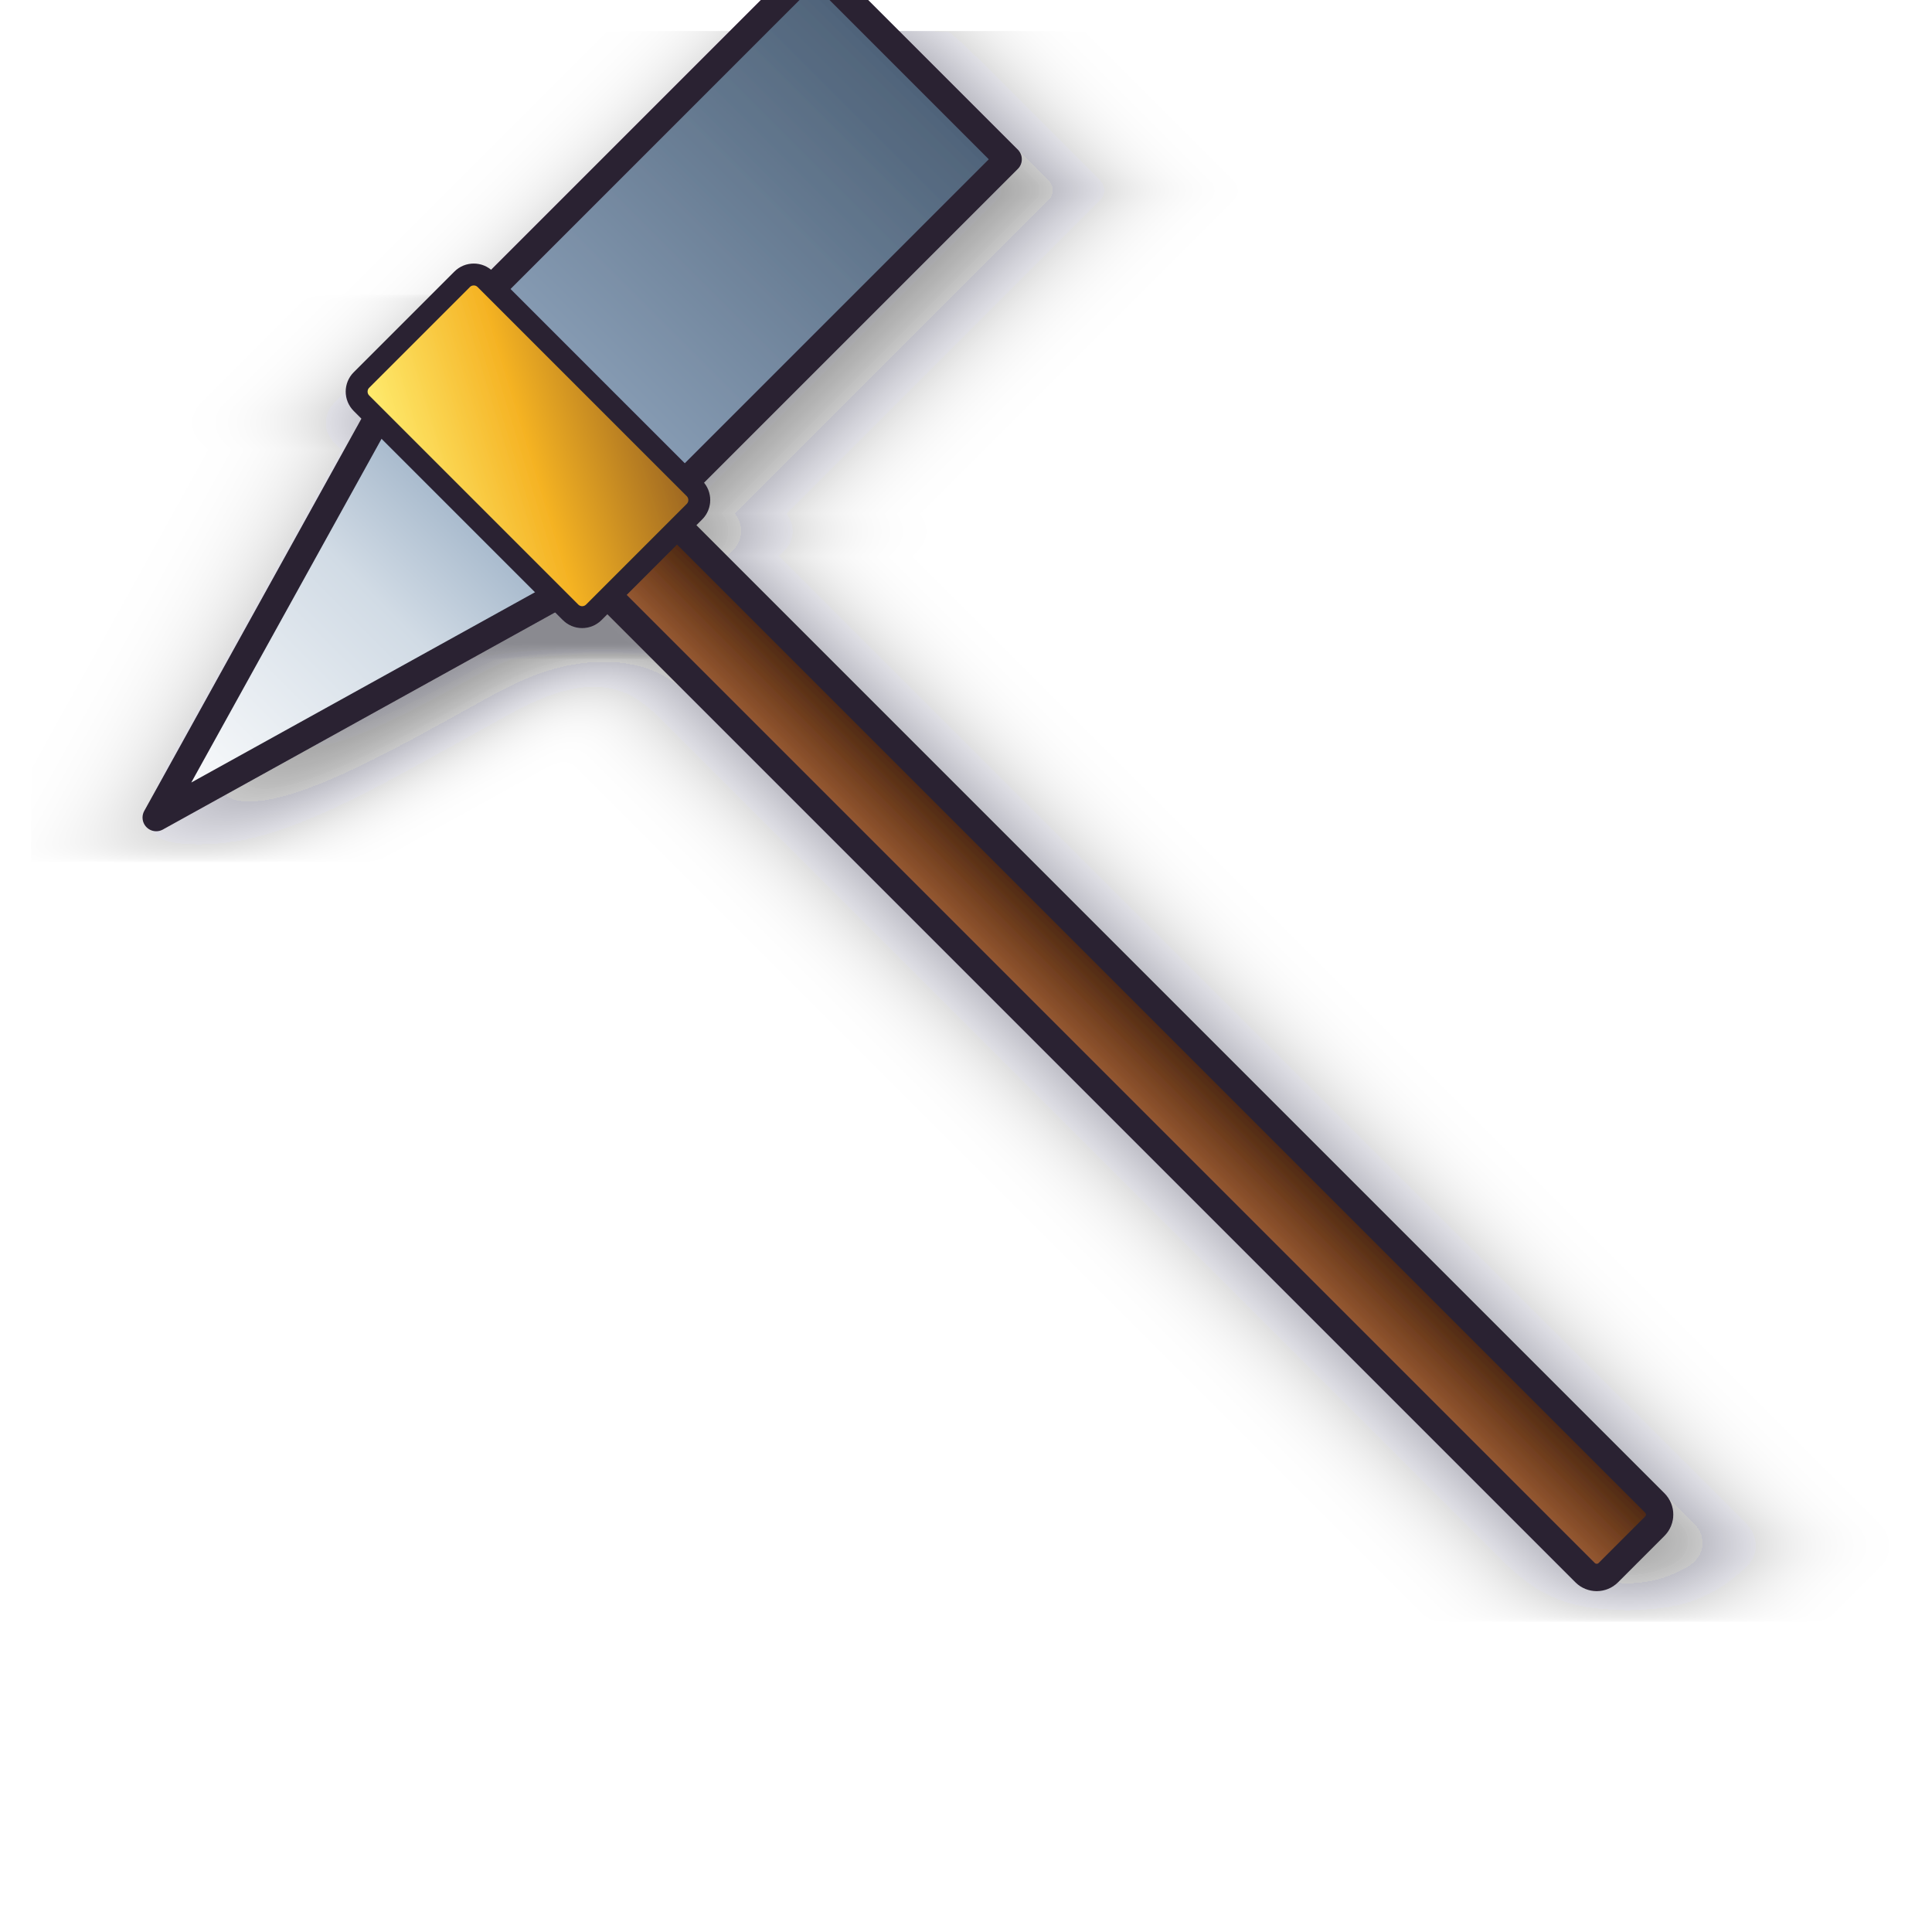
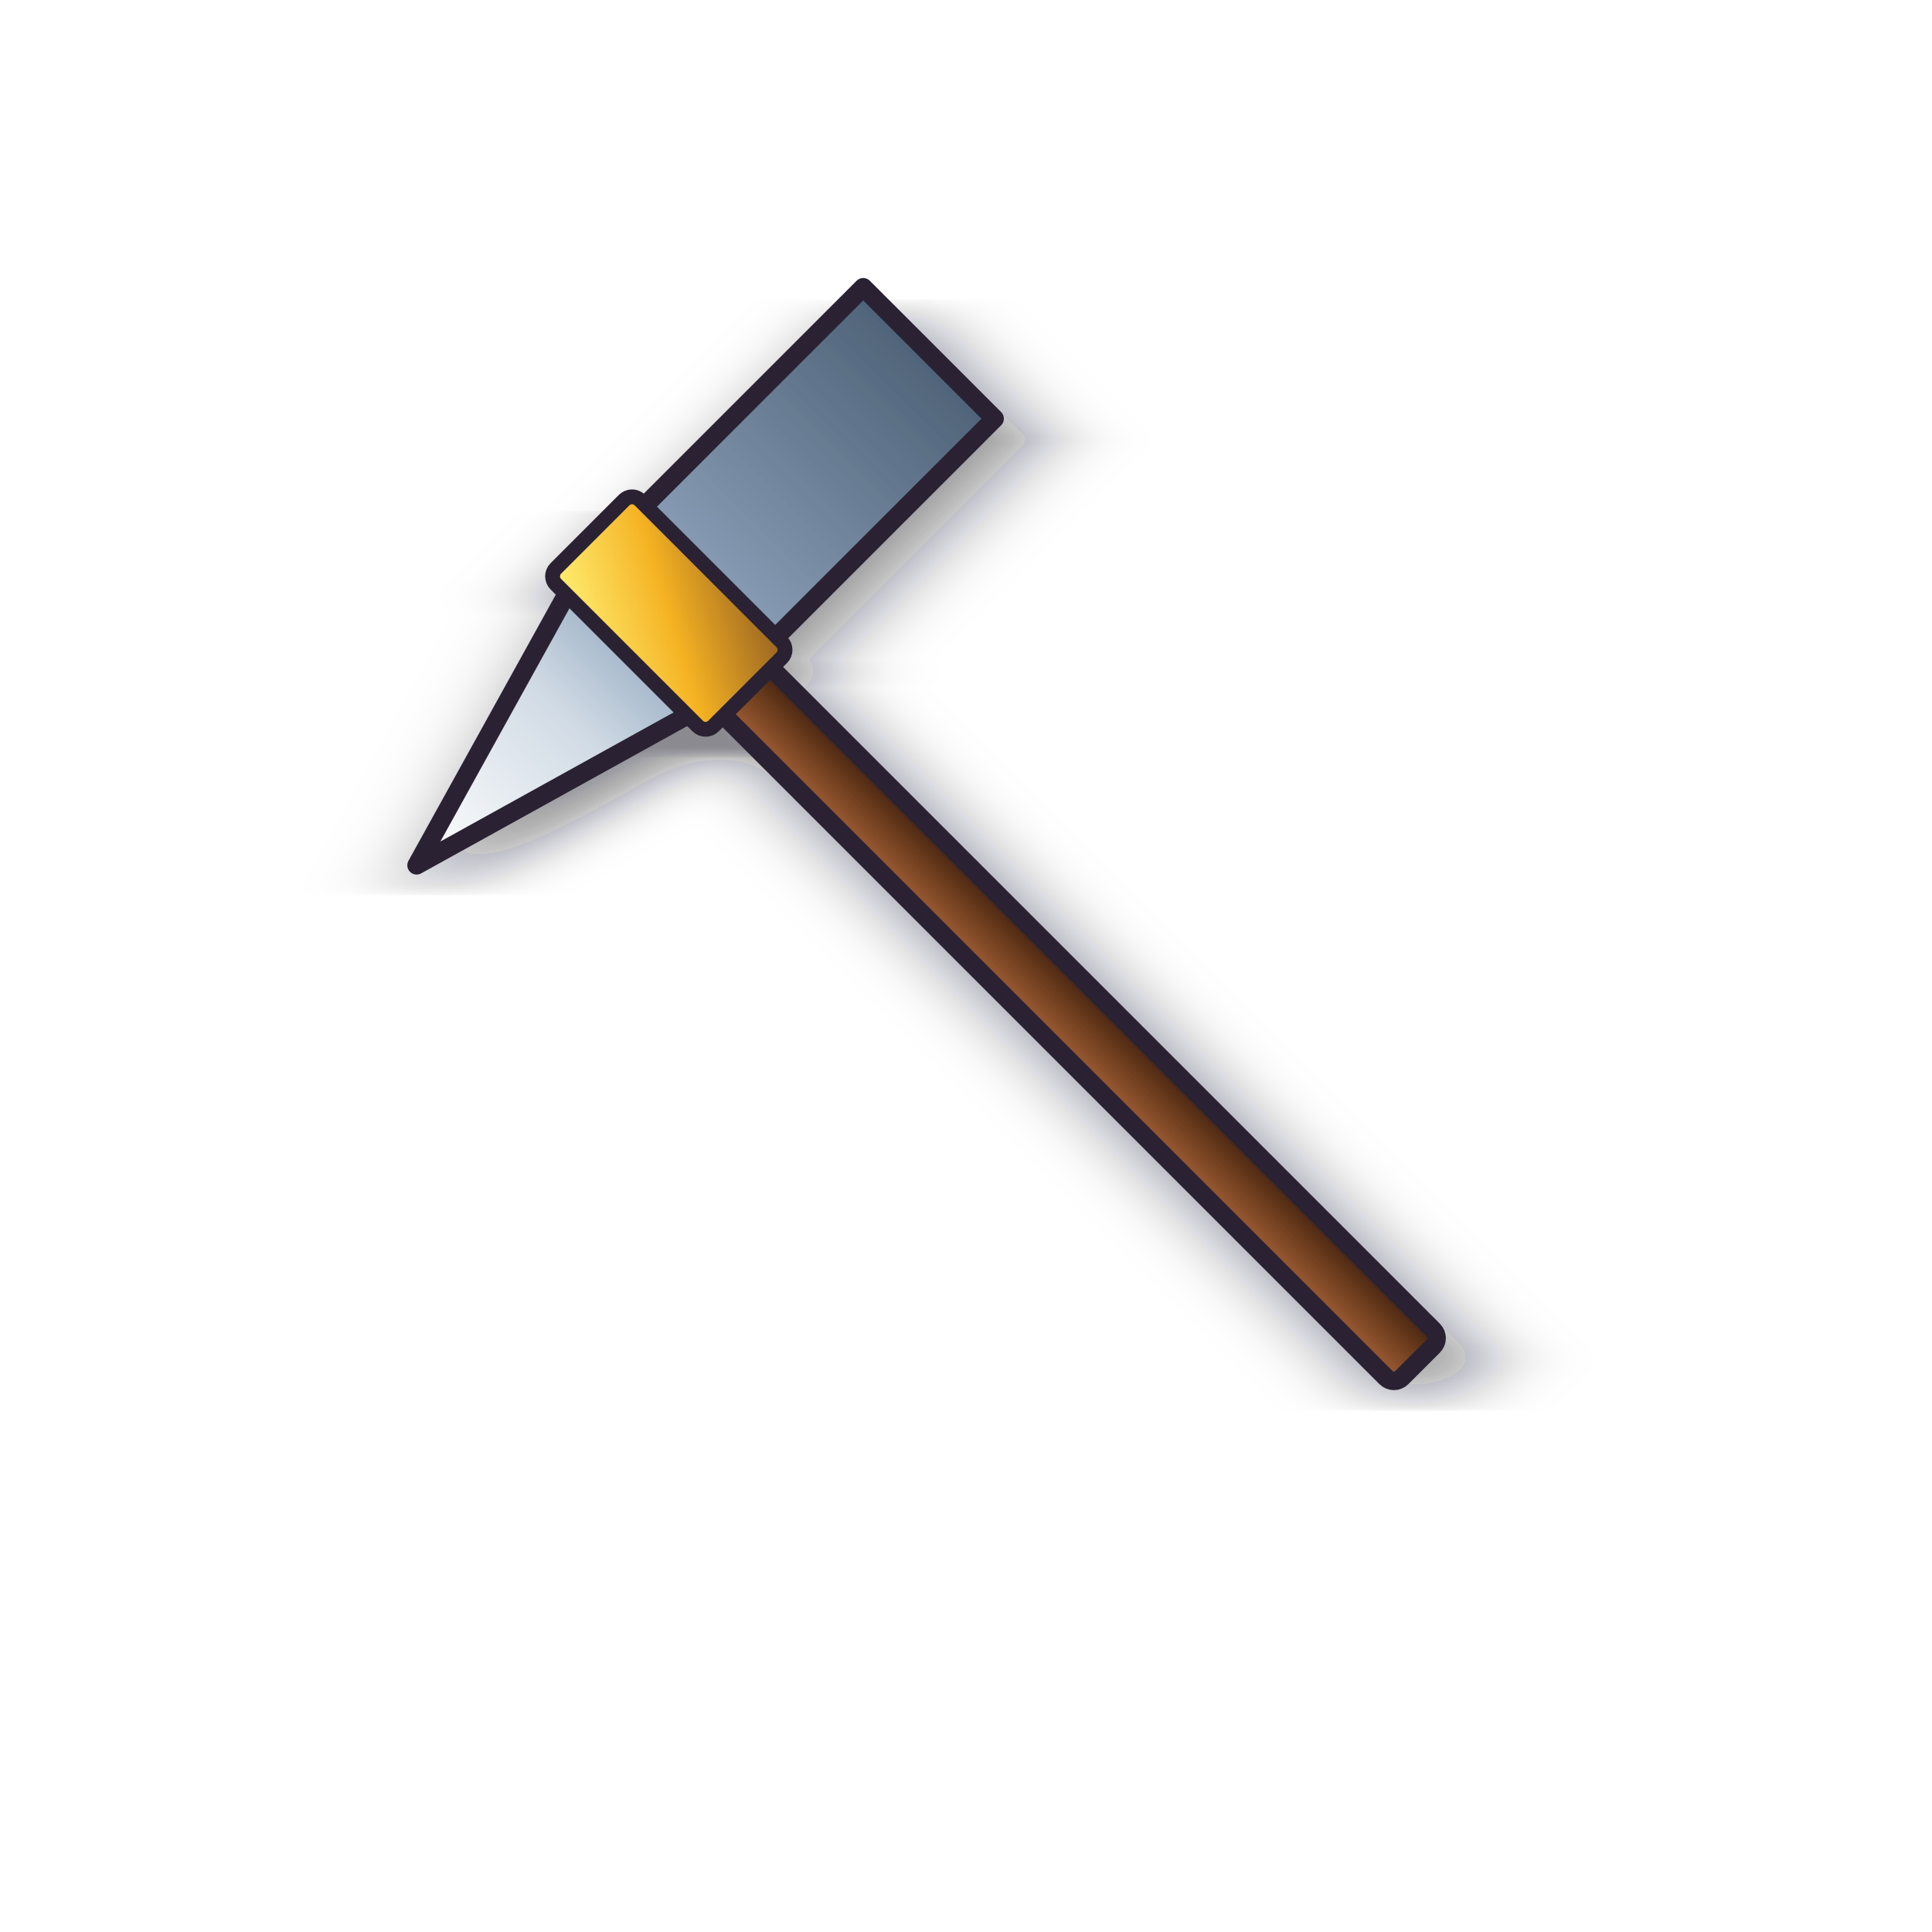
- <svg xmlns="http://www.w3.org/2000/svg" viewBox="81.1 96.1 352.8 352.8" width="100%" height="100%">
+ <svg xmlns="http://www.w3.org/2000/svg" viewBox="-2.5 12.5 520 520" data-ink="315" width="100%" height="100%">
  <defs>
    <filter id="warhammer-drop-shadow" x="-20%" y="-20%" width="140%" height="140%">
      <feDropShadow dx="0" dy="8" stdDeviation="10" flood-color="#120c1f" flood-opacity="0.5" />
    </filter>
    <linearGradient id="warhammer-blade-light" x1="0%" y1="0%" x2="100%" y2="0%">
      <stop offset="0%" stop-color="#ffffff" />
      <stop offset="65%" stop-color="#d1dbe5" />
      <stop offset="100%" stop-color="#99aec4" />
    </linearGradient>
    <linearGradient id="warhammer-blade-dark" x1="0%" y1="0%" x2="100%" y2="0%">
      <stop offset="0%" stop-color="#8ba0b8" />
      <stop offset="100%" stop-color="#4e6278" />
    </linearGradient>
    <linearGradient id="warhammer-gold-grad" x1="0%" y1="0%" x2="100%" y2="100%">
      <stop offset="0%" stop-color="#fff176" />
      <stop offset="50%" stop-color="#f5b324" />
      <stop offset="100%" stop-color="#945f21" />
    </linearGradient>
    <linearGradient id="warhammer-wood-grad" x1="0%" y1="0%" x2="100%" y2="0%">
      <stop offset="0%" stop-color="#a06037" />
      <stop offset="50%" stop-color="#734020" />
      <stop offset="100%" stop-color="#42220f" />
    </linearGradient>
  </defs>
  <g filter="url(#warhammer-drop-shadow)" transform="rotate(-45 256 256)">
    <rect x="247" y="120" width="18" height="310" rx="3" fill="url(#warhammer-wood-grad)" stroke="#2a2333" stroke-width="5" />
    <polygon points="247,120 160,145 247,170" fill="url(#warhammer-blade-light)" stroke="#2a2333" stroke-width="5" stroke-linejoin="round" />
    <polygon points="265,120 355,120 355,170 265,170" fill="url(#warhammer-blade-dark)" stroke="#2a2333" stroke-width="5" stroke-linejoin="round" />
    <rect x="240" y="115" width="32" height="60" rx="3" fill="url(#warhammer-gold-grad)" stroke="#2a2333" stroke-width="4" />
  </g>
</svg>
